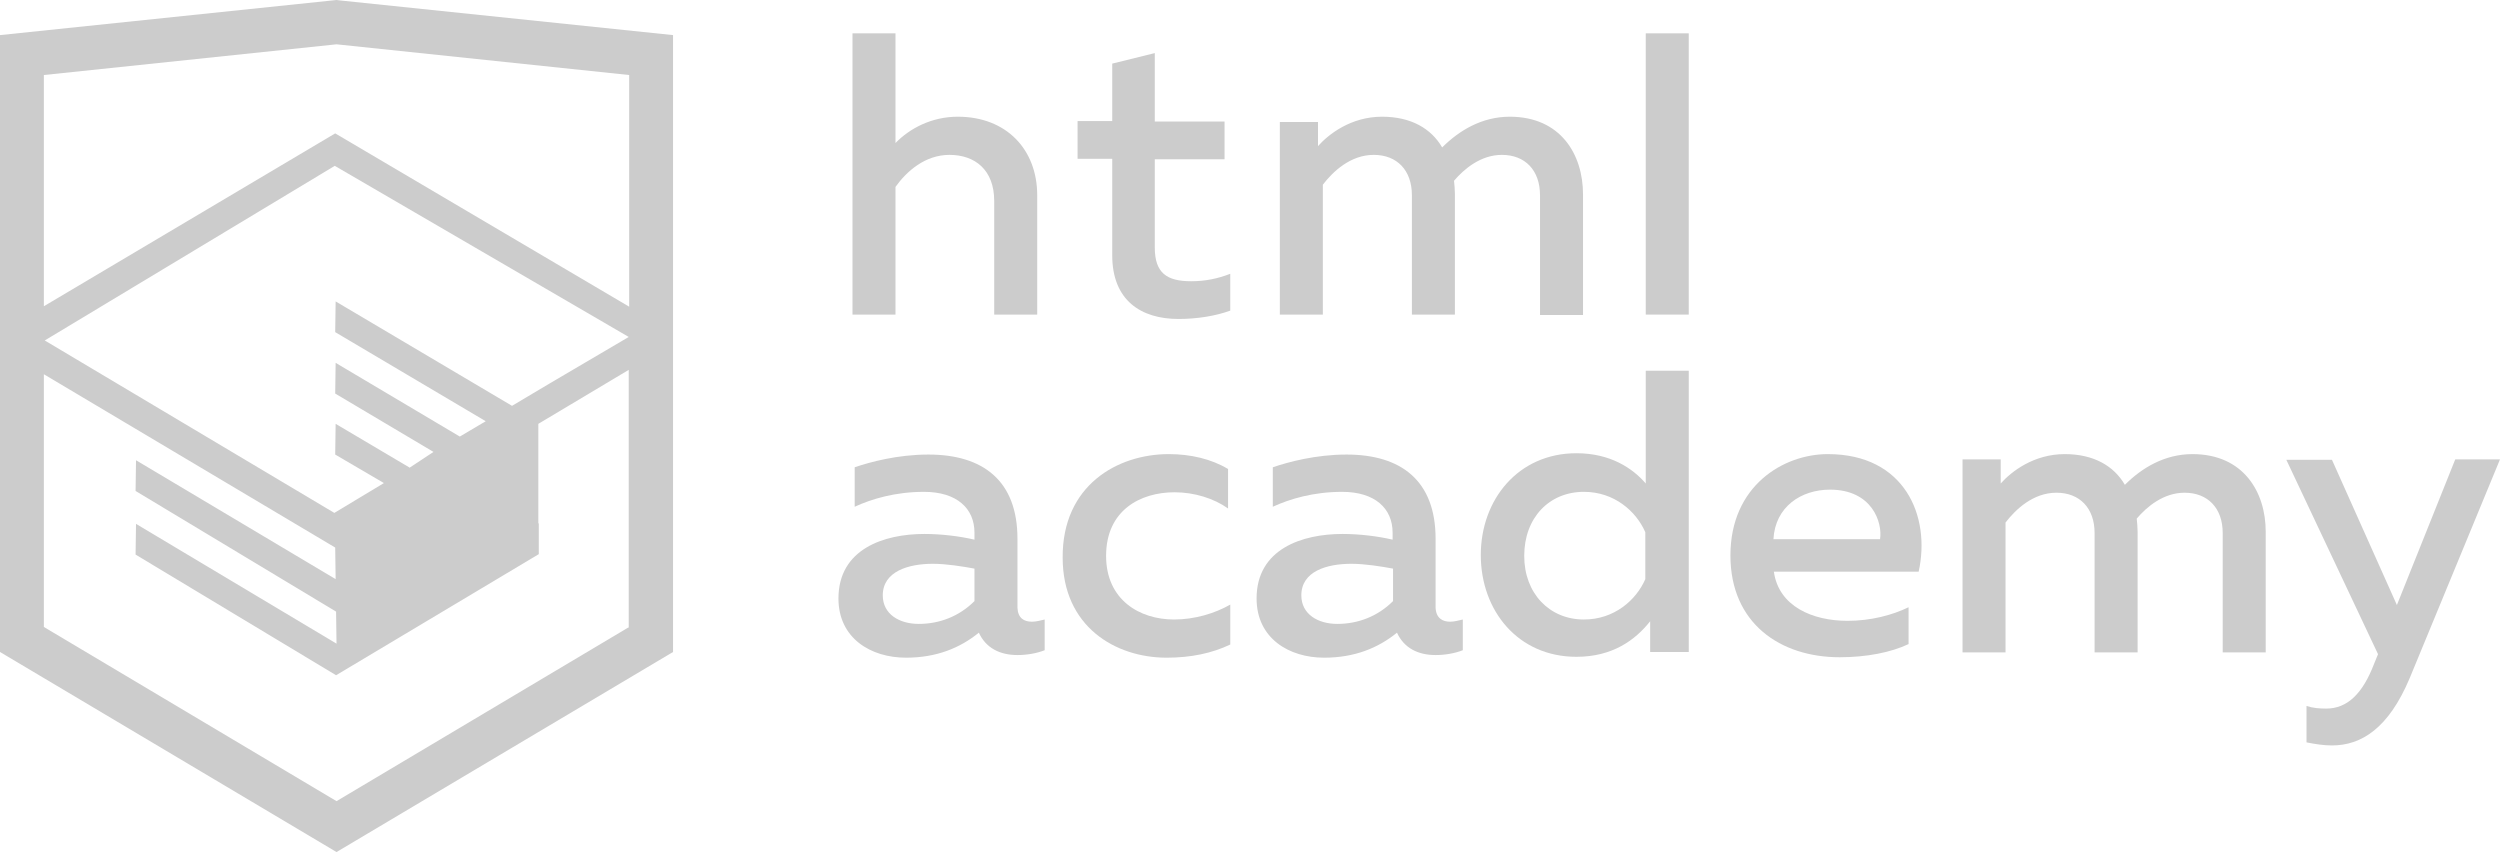
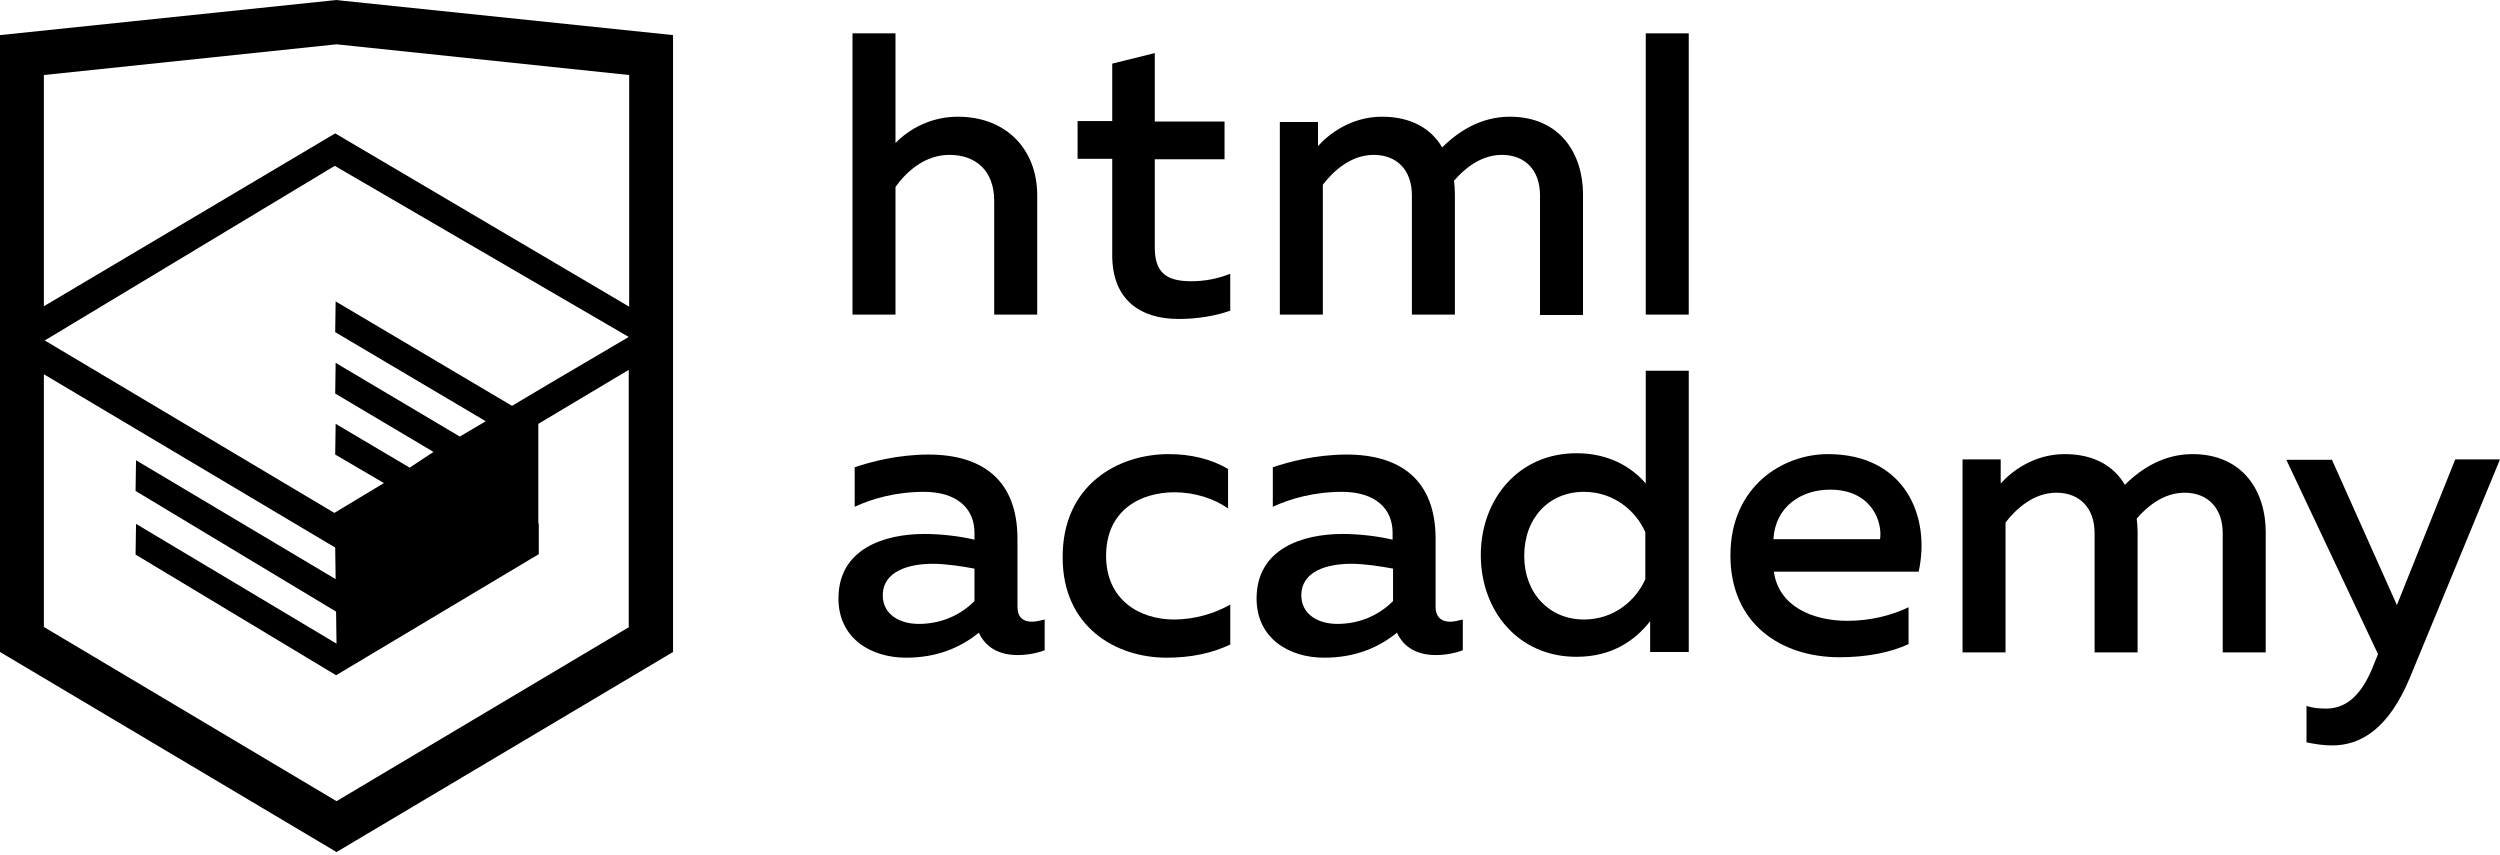
<svg xmlns="http://www.w3.org/2000/svg" width="199" height="68" viewBox="0 0 199 68" fill="none">
-   <g opacity="0.2">
-     <path d="M82.143 49.488C82.492 49.488 82.841 49.383 83.156 49.313V51.758C82.527 52.003 81.758 52.142 80.99 52.142C79.593 52.142 78.476 51.584 77.917 50.361C76.415 51.584 74.529 52.352 72.119 52.352C69.325 52.352 66.741 50.815 66.741 47.637C66.741 43.691 70.373 42.503 73.586 42.503C74.913 42.503 76.38 42.678 77.568 42.957V42.398C77.568 40.478 76.171 39.151 73.551 39.151C71.281 39.151 69.395 39.709 68.033 40.338V37.195C69.255 36.776 71.456 36.182 73.9 36.182C78.231 36.182 80.99 38.242 80.99 42.887V48.37C81.025 49.209 81.514 49.488 82.143 49.488ZM70.268 47.393C70.268 48.894 71.596 49.663 73.132 49.663C74.774 49.663 76.345 49.069 77.568 47.847V45.262C76.625 45.088 75.332 44.878 74.25 44.878C72.329 44.878 70.268 45.472 70.268 47.393Z" fill="black" />
-     <path d="M93.039 36.147C94.751 36.147 96.427 36.531 97.754 37.334V40.477C96.636 39.674 95.065 39.185 93.493 39.185C90.769 39.185 88.045 40.617 88.045 44.249C88.045 47.742 90.699 49.313 93.458 49.313C95.1 49.313 96.706 48.825 97.929 48.126V51.304C96.462 52.003 94.785 52.352 92.865 52.352C88.778 52.352 84.588 49.872 84.588 44.389C84.552 38.627 88.953 36.147 93.039 36.147Z" fill="black" />
-     <path d="M115.426 49.488C115.775 49.488 116.124 49.383 116.439 49.313V51.758C115.81 52.003 115.042 52.142 114.273 52.142C112.876 52.142 111.759 51.584 111.2 50.361C109.698 51.584 107.812 52.352 105.402 52.352C102.608 52.352 100.024 50.815 100.024 47.637C100.024 43.691 103.656 42.503 106.869 42.503C108.196 42.503 109.663 42.678 110.851 42.957V42.398C110.851 40.478 109.454 39.151 106.834 39.151C104.564 39.151 102.678 39.709 101.316 40.338V37.195C102.539 36.776 104.739 36.182 107.184 36.182C111.514 36.182 114.273 38.242 114.273 42.887V48.37C114.308 49.209 114.832 49.488 115.426 49.488ZM103.586 47.393C103.586 48.894 104.913 49.663 106.45 49.663C108.092 49.663 109.663 49.069 110.886 47.847V45.262C109.943 45.088 108.65 44.878 107.568 44.878C105.612 44.878 103.586 45.472 103.586 47.393Z" fill="black" />
-     <path d="M134.425 29.511V51.898H131.352V49.453C130.164 50.955 128.348 52.282 125.484 52.282C120.839 52.282 117.871 48.615 117.871 44.179C117.871 39.779 120.839 36.077 125.484 36.077C128.173 36.077 129.955 37.264 131.002 38.487V29.511H134.425ZM126.078 39.15C123.319 39.15 121.328 41.211 121.328 44.249C121.328 47.253 123.354 49.313 126.078 49.313C128.488 49.313 130.234 47.777 130.967 46.1V42.364C130.234 40.687 128.488 39.15 126.078 39.15Z" fill="black" />
-     <path d="M145.496 36.147C151.608 36.147 153.703 41.071 152.725 45.507H141.2C141.584 48.266 144.273 49.418 147.067 49.418C148.918 49.418 150.63 48.964 151.922 48.336V51.269C150.525 51.933 148.569 52.317 146.439 52.317C141.724 52.317 137.742 49.628 137.742 44.214C137.742 38.661 141.968 36.147 145.496 36.147ZM145.67 38.976C143.365 38.976 141.305 40.338 141.165 42.922H149.652C149.861 41.595 149.023 38.976 145.67 38.976Z" fill="black" />
-     <path d="M156.218 51.898V36.566H159.256V38.487C160.094 37.544 161.875 36.147 164.355 36.147C166.66 36.147 168.267 37.09 169.14 38.592C170.467 37.264 172.283 36.147 174.518 36.147C178.569 36.147 180.351 39.15 180.351 42.328V51.933H176.928V42.433C176.928 40.443 175.74 39.22 173.889 39.22C172.213 39.22 170.886 40.338 170.083 41.281C170.118 41.63 170.153 41.979 170.153 42.328V51.933H166.73V42.433C166.73 40.443 165.543 39.22 163.692 39.22C161.841 39.22 160.444 40.547 159.64 41.595V51.933H156.218V51.898Z" fill="black" />
-     <path d="M195.438 36.566H199L191.806 53.993C190.129 57.975 187.964 59.337 185.624 59.337C184.961 59.337 184.297 59.232 183.598 59.092V56.194C184.122 56.368 184.646 56.403 185.17 56.403C186.846 56.403 188.069 55.216 188.977 52.841L189.291 52.072L181.992 36.601H185.624L190.793 48.161L195.438 36.566Z" fill="black" />
-     <path d="M71.281 2.654V11.385C72.399 10.233 74.145 9.29 76.24 9.29C80.117 9.29 82.562 11.909 82.562 15.541V25.041H79.139V15.995C79.139 13.516 77.602 12.328 75.577 12.328C73.621 12.328 72.154 13.655 71.281 14.878V25.041H67.858V2.654H71.281Z" fill="black" />
-     <path d="M91.921 4.226V9.674H97.474V12.678H91.921V19.698C91.921 21.723 92.864 22.387 94.82 22.387C95.938 22.387 96.95 22.177 97.928 21.793V24.727C96.776 25.146 95.309 25.39 93.807 25.39C90.839 25.39 88.534 23.923 88.534 20.326V12.643H85.775V9.639H88.534V5.064L91.921 4.226Z" fill="black" />
-     <path d="M101.875 25.041V9.709H104.913V11.63C105.752 10.687 107.533 9.29 110.012 9.29C112.317 9.29 113.924 10.233 114.797 11.735C116.124 10.408 117.94 9.29 120.175 9.29C124.227 9.29 126.008 12.293 126.008 15.472V25.076H122.585V15.541C122.585 13.551 121.398 12.328 119.547 12.328C117.87 12.328 116.543 13.446 115.74 14.389C115.775 14.738 115.81 15.087 115.81 15.437V25.041H112.387V15.541C112.387 13.551 111.2 12.328 109.349 12.328C107.498 12.328 106.101 13.655 105.298 14.703V25.041H101.875Z" fill="black" />
-     <path d="M134.424 2.654H131.002V25.041H134.424V2.654Z" fill="black" />
-     <path d="M27.067 0.035L26.787 0L0 2.794V51.898L26.787 67.823L53.574 51.898V2.794L27.067 0.035ZM50.082 49.907L26.787 63.772L3.492 49.907V29.791L26.682 43.586L26.717 46.1L10.827 36.636L10.792 39.081L26.752 48.685L26.787 51.234L10.827 41.7L10.792 44.145L26.752 53.749L42.887 44.11V41.665H42.852V40.827V39.814V33.737L50.047 29.441V49.907H50.082ZM50.047 26.822L43.691 30.559L40.757 32.305L26.717 23.993L26.682 26.438L38.661 33.528L38.557 33.597L38.312 33.737L36.601 34.75L26.717 28.883L26.682 31.327L34.505 35.972L32.654 37.195L32.62 37.23L26.717 33.737L26.682 36.182L30.559 38.452L26.613 40.827L3.562 27.101L26.647 13.201L50.047 26.822ZM50.082 24.412L26.682 10.617L3.492 24.377V5.972L26.787 3.527L50.082 5.972V24.412Z" fill="black" />
-   </g>
+   <path d="M82.143 49.488C82.492 49.488 82.841 49.383 83.156 49.313V51.758C82.527 52.003 81.758 52.142 80.99 52.142C79.593 52.142 78.476 51.584 77.917 50.361C76.415 51.584 74.529 52.352 72.119 52.352C69.325 52.352 66.741 50.815 66.741 47.637C66.741 43.691 70.373 42.503 73.586 42.503C74.913 42.503 76.38 42.678 77.568 42.957V42.398C77.568 40.478 76.171 39.151 73.551 39.151C71.281 39.151 69.395 39.709 68.033 40.338V37.195C69.255 36.776 71.456 36.182 73.9 36.182C78.231 36.182 80.99 38.242 80.99 42.887V48.37C81.025 49.209 81.514 49.488 82.143 49.488ZM70.268 47.393C70.268 48.894 71.596 49.663 73.132 49.663C74.774 49.663 76.345 49.069 77.568 47.847V45.262C76.625 45.088 75.332 44.878 74.25 44.878C72.329 44.878 70.268 45.472 70.268 47.393Z" fill="black" />
+   <path d="M93.039 36.147C94.751 36.147 96.427 36.531 97.754 37.334V40.477C96.636 39.674 95.065 39.185 93.493 39.185C90.769 39.185 88.045 40.617 88.045 44.249C88.045 47.742 90.699 49.313 93.458 49.313C95.1 49.313 96.706 48.825 97.929 48.126V51.304C96.462 52.003 94.785 52.352 92.865 52.352C88.778 52.352 84.588 49.872 84.588 44.389C84.553 38.627 88.953 36.147 93.039 36.147Z" fill="black" />
+   <path d="M115.426 49.488C115.775 49.488 116.124 49.383 116.439 49.313V51.758C115.81 52.003 115.042 52.142 114.273 52.142C112.876 52.142 111.759 51.584 111.2 50.361C109.698 51.584 107.812 52.352 105.402 52.352C102.608 52.352 100.024 50.815 100.024 47.637C100.024 43.691 103.656 42.503 106.869 42.503C108.196 42.503 109.663 42.678 110.851 42.957V42.398C110.851 40.478 109.454 39.151 106.834 39.151C104.564 39.151 102.678 39.709 101.316 40.338V37.195C102.539 36.776 104.739 36.182 107.184 36.182C111.514 36.182 114.273 38.242 114.273 42.887V48.37C114.308 49.209 114.832 49.488 115.426 49.488ZM103.586 47.393C103.586 48.894 104.913 49.663 106.45 49.663C108.092 49.663 109.663 49.069 110.886 47.847V45.262C109.943 45.088 108.65 44.878 107.568 44.878C105.612 44.878 103.586 45.472 103.586 47.393Z" fill="black" />
+   <path d="M134.425 29.511V51.898H131.352V49.453C130.164 50.955 128.348 52.282 125.484 52.282C120.839 52.282 117.871 48.615 117.871 44.179C117.871 39.779 120.839 36.077 125.484 36.077C128.173 36.077 129.955 37.264 131.002 38.487V29.511H134.425ZM126.078 39.15C123.319 39.15 121.328 41.211 121.328 44.249C121.328 47.253 123.354 49.313 126.078 49.313C128.488 49.313 130.234 47.777 130.967 46.1V42.364C130.234 40.687 128.488 39.15 126.078 39.15Z" fill="black" />
+   <path d="M145.496 36.147C151.608 36.147 153.703 41.071 152.725 45.507H141.2C141.584 48.266 144.273 49.418 147.067 49.418C148.918 49.418 150.63 48.964 151.922 48.336V51.269C150.525 51.933 148.569 52.317 146.439 52.317C141.724 52.317 137.742 49.628 137.742 44.214C137.742 38.661 141.968 36.147 145.496 36.147ZM145.67 38.976C143.365 38.976 141.305 40.338 141.165 42.922H149.652C149.861 41.595 149.023 38.976 145.67 38.976Z" fill="black" />
+   <path d="M156.218 51.898V36.566H159.256V38.487C160.094 37.544 161.875 36.147 164.355 36.147C166.66 36.147 168.267 37.09 169.14 38.592C170.467 37.264 172.283 36.147 174.518 36.147C178.569 36.147 180.351 39.15 180.351 42.328V51.933H176.928V42.433C176.928 40.443 175.74 39.22 173.889 39.22C172.213 39.22 170.886 40.338 170.083 41.281C170.118 41.63 170.153 41.979 170.153 42.328V51.933H166.73V42.433C166.73 40.443 165.543 39.22 163.692 39.22C161.841 39.22 160.444 40.547 159.64 41.595V51.933H156.218V51.898Z" fill="black" />
+   <path d="M195.438 36.566H199L191.806 53.993C190.129 57.975 187.964 59.337 185.624 59.337C184.961 59.337 184.297 59.232 183.598 59.092V56.194C184.122 56.368 184.646 56.403 185.17 56.403C186.846 56.403 188.069 55.216 188.977 52.841L189.291 52.072L181.992 36.601H185.624L190.793 48.161L195.438 36.566Z" fill="black" />
+   <path d="M71.281 2.654V11.385C72.399 10.233 74.145 9.29 76.24 9.29C80.117 9.29 82.562 11.909 82.562 15.541V25.041H79.139V15.995C79.139 13.516 77.602 12.328 75.577 12.328C73.621 12.328 72.154 13.655 71.281 14.878V25.041H67.858V2.654H71.281Z" fill="black" />
+   <path d="M91.921 4.226V9.674H97.474V12.678H91.921V19.698C91.921 21.723 92.864 22.387 94.82 22.387C95.938 22.387 96.95 22.177 97.928 21.793V24.727C96.776 25.146 95.309 25.39 93.807 25.39C90.839 25.39 88.534 23.923 88.534 20.326V12.643H85.775V9.639H88.534V5.064L91.921 4.226Z" fill="black" />
+   <path d="M101.875 25.041V9.709H104.913V11.63C105.752 10.687 107.533 9.29 110.012 9.29C112.317 9.29 113.924 10.233 114.797 11.735C116.124 10.408 117.94 9.29 120.175 9.29C124.227 9.29 126.008 12.293 126.008 15.472V25.076H122.585V15.541C122.585 13.551 121.398 12.328 119.547 12.328C117.87 12.328 116.543 13.446 115.74 14.389C115.775 14.738 115.81 15.087 115.81 15.437V25.041H112.387V15.541C112.387 13.551 111.2 12.328 109.349 12.328C107.498 12.328 106.101 13.655 105.298 14.703V25.041H101.875Z" fill="black" />
+   <path d="M134.424 2.654H131.002V25.041H134.424V2.654Z" fill="black" />
+   <path d="M27.067 0.035L26.787 0L0 2.794V51.898L26.787 67.823L53.574 51.898V2.794L27.067 0.035ZM50.082 49.907L26.787 63.772L3.492 49.907V29.791L26.682 43.586L26.717 46.1L10.827 36.636L10.792 39.081L26.752 48.685L26.787 51.234L10.827 41.7L10.792 44.145L26.752 53.749L42.887 44.11V41.665H42.852V40.827V39.814V33.737L50.047 29.441V49.907H50.082ZM50.047 26.822L43.691 30.559L40.757 32.305L26.717 23.993L26.682 26.438L38.661 33.528L38.557 33.597L38.312 33.737L36.601 34.75L26.717 28.883L26.682 31.327L34.505 35.972L32.654 37.195L32.62 37.23L26.717 33.737L26.682 36.182L30.559 38.452L26.613 40.827L3.562 27.101L26.647 13.201L50.047 26.822ZM50.082 24.412L26.682 10.617L3.492 24.377V5.972L26.787 3.527L50.082 5.972V24.412Z" fill="black" />
</svg>
